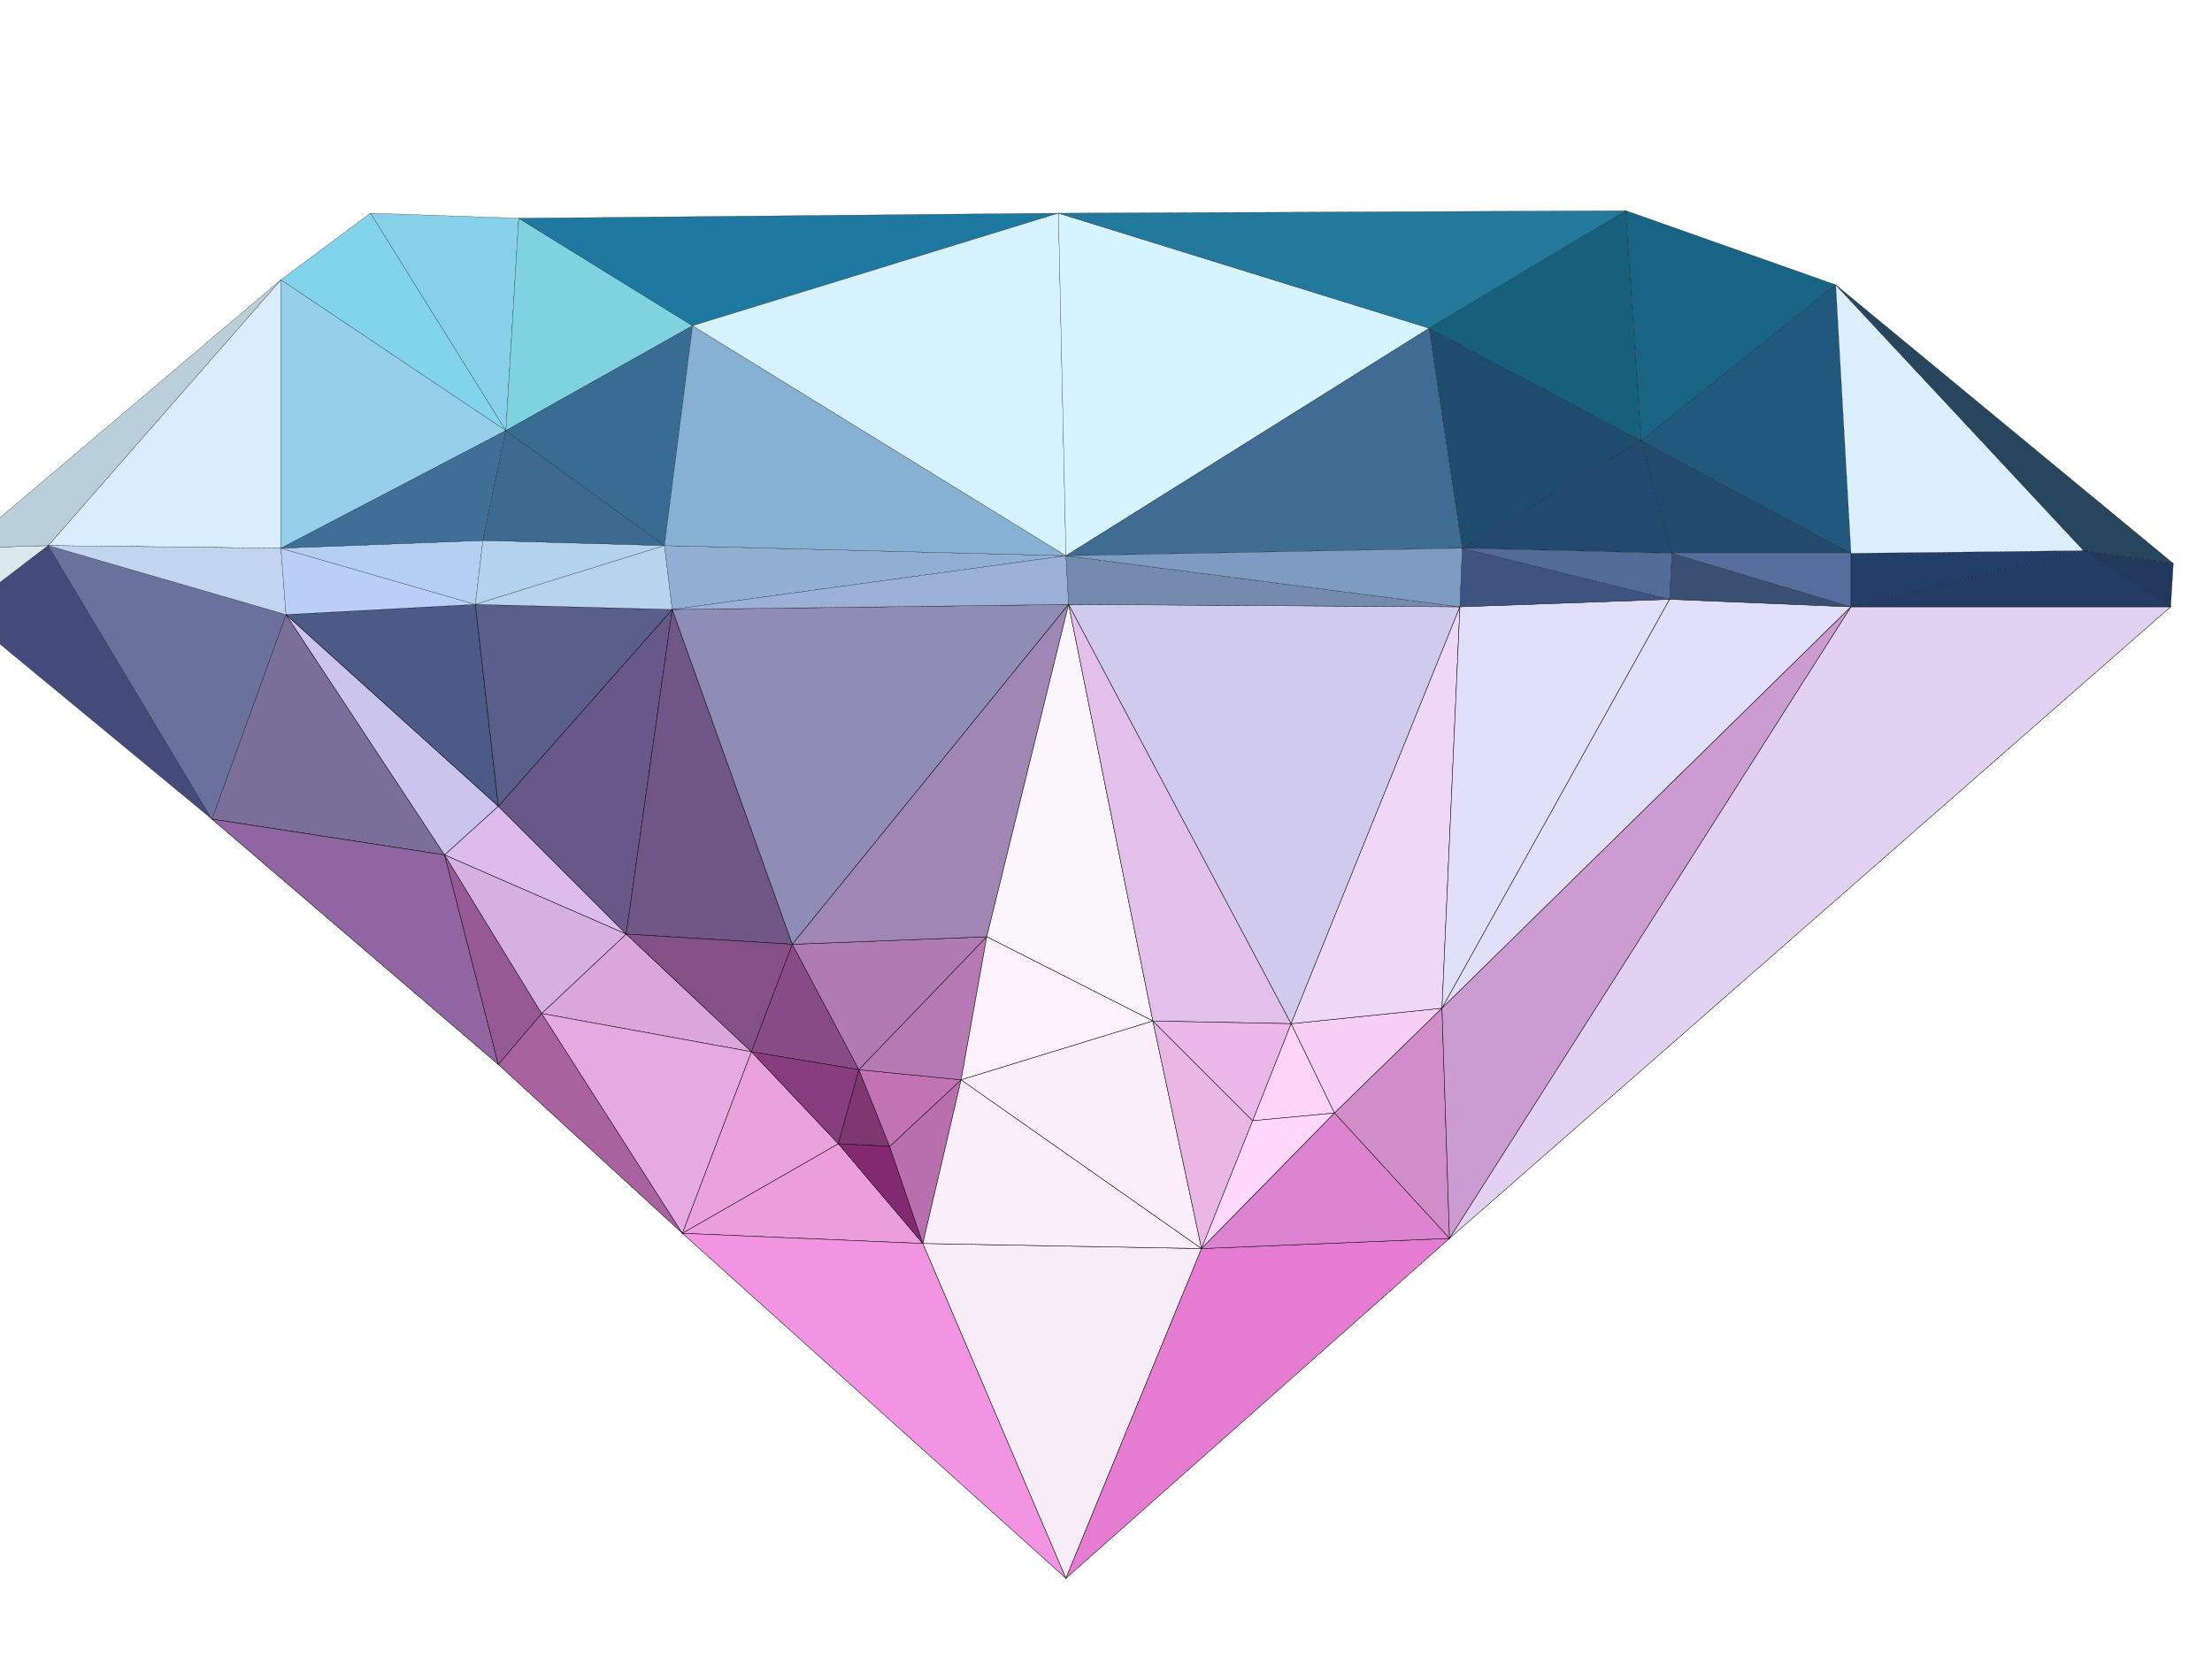
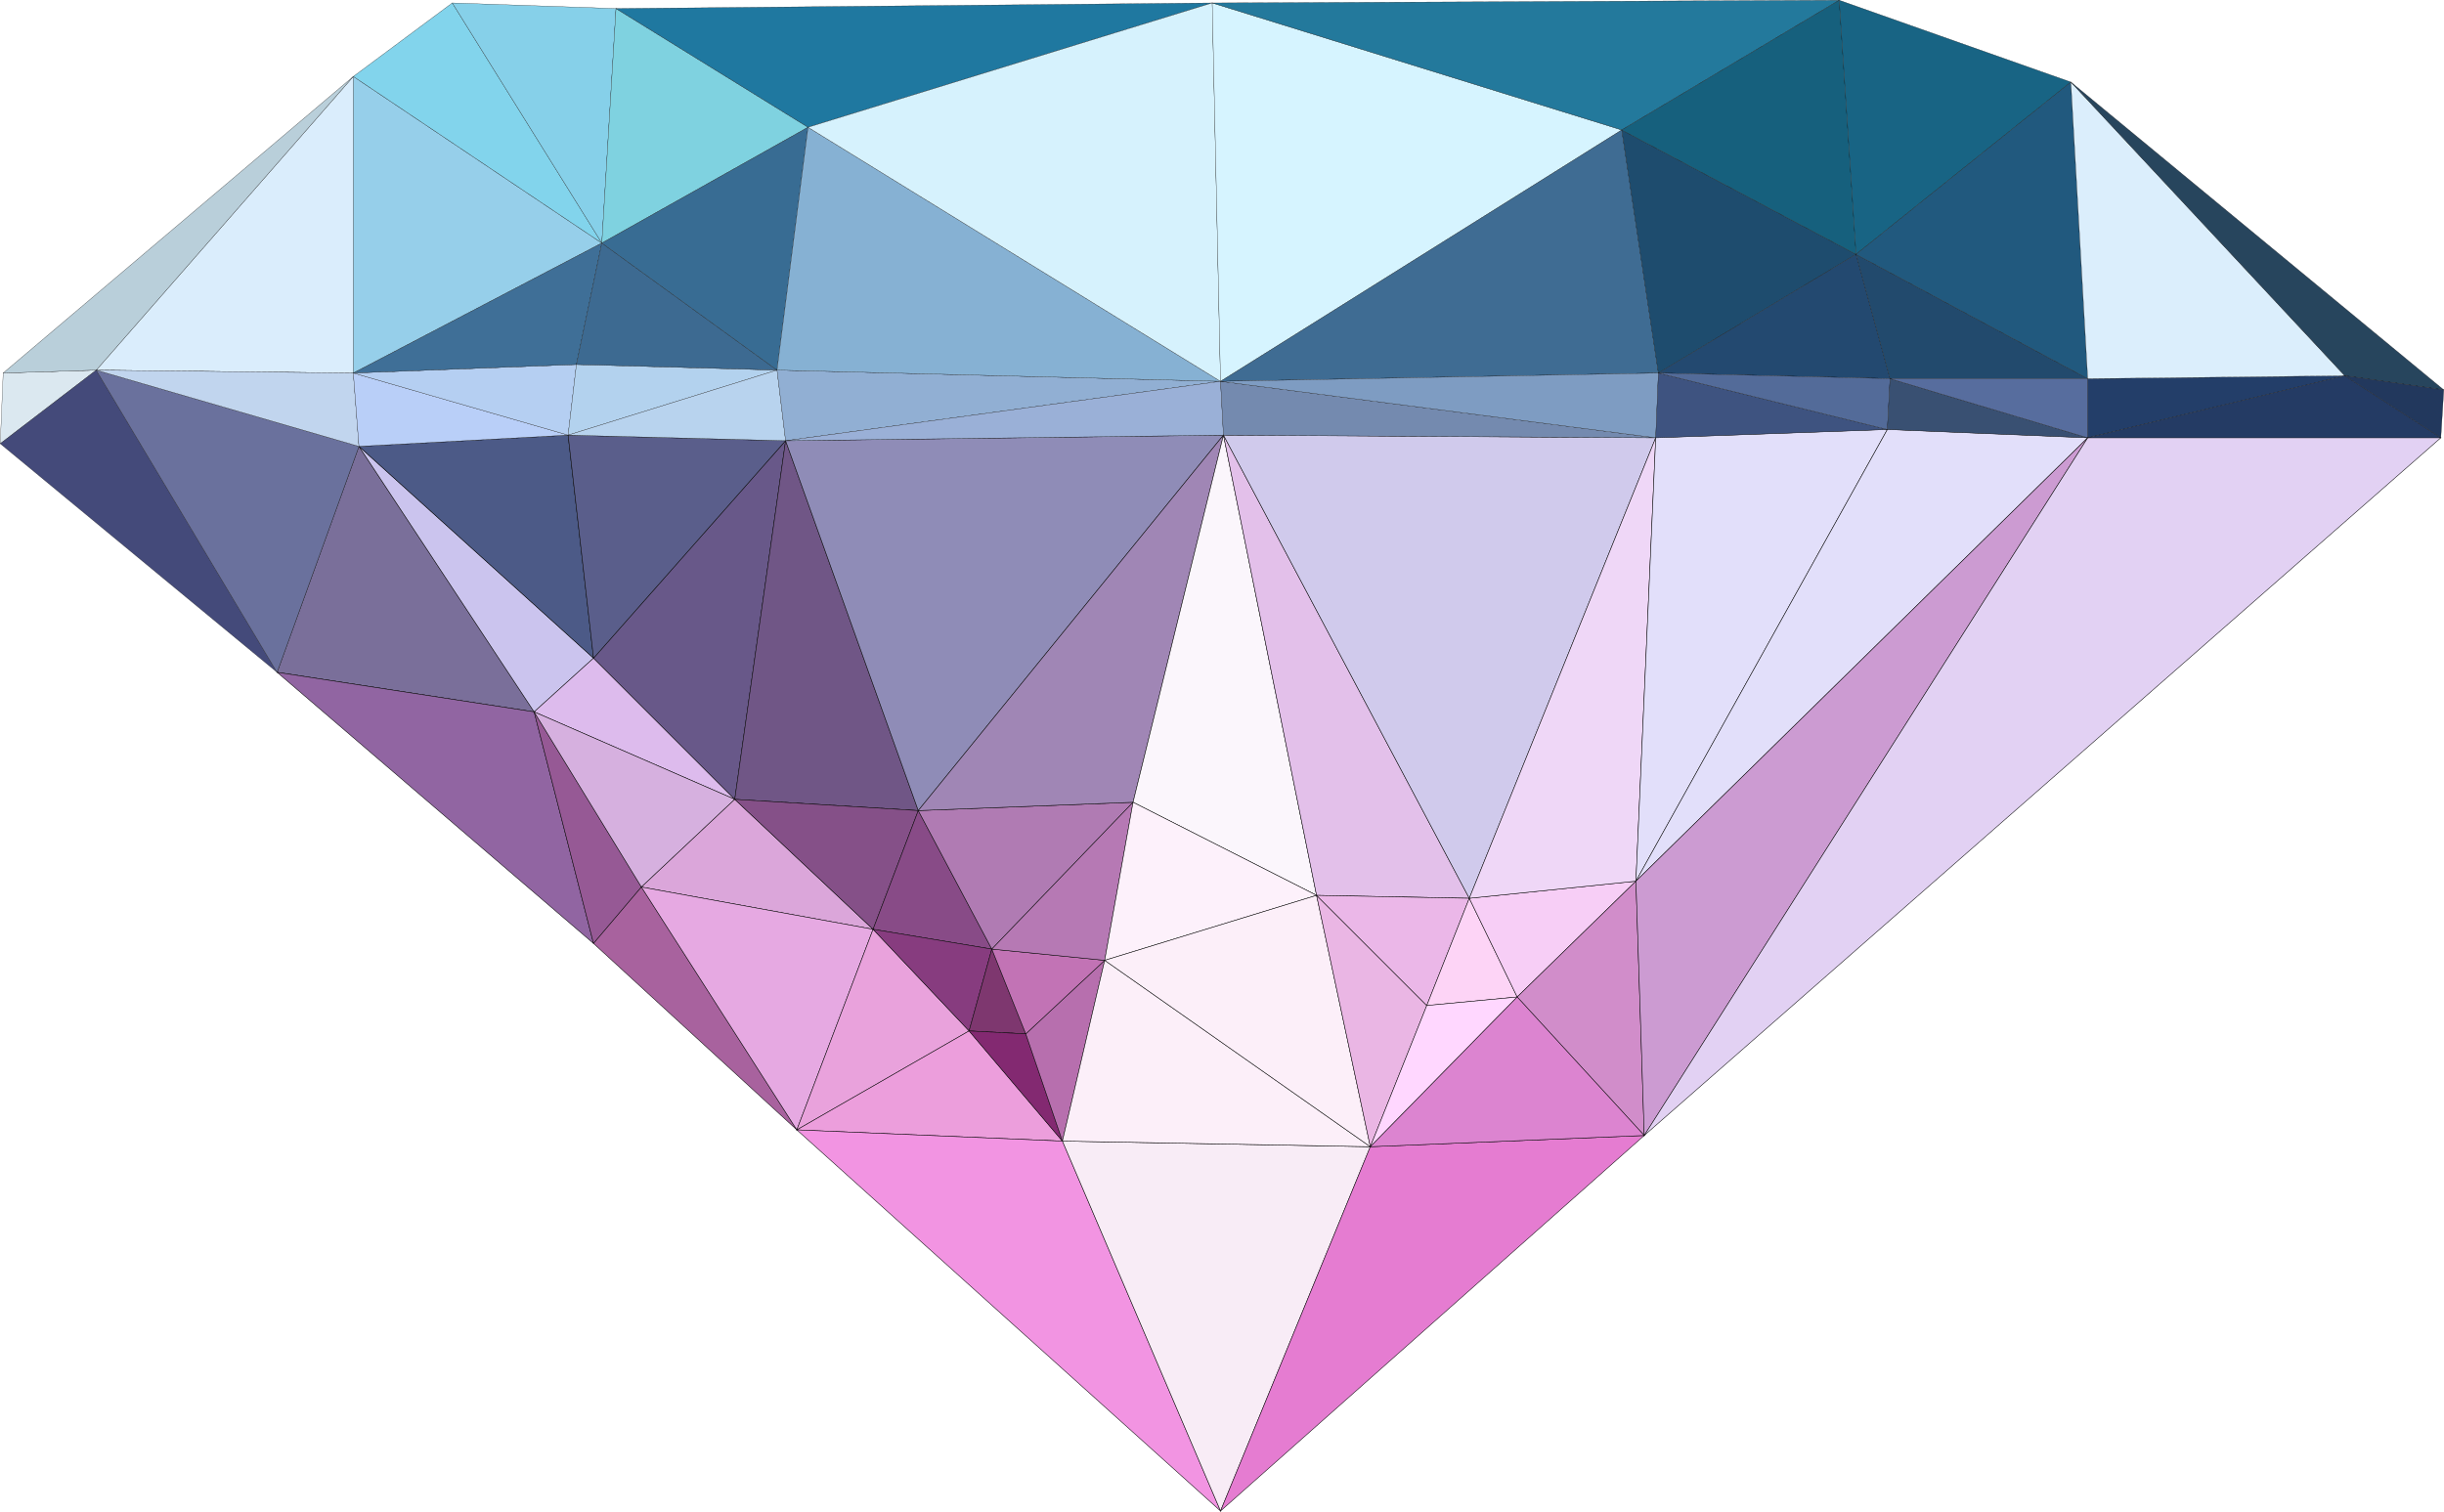
- <svg xmlns="http://www.w3.org/2000/svg" version="1.1" baseProfile="tiny" id="图层_1" x="0px" y="0px" viewBox="0 0 1000 752" xml:space="preserve">
+ <svg xmlns="http://www.w3.org/2000/svg" version="1.1" baseProfile="tiny" id="图层_1" x="0px" y="0px" viewBox="0 0 1000.2 618.9" xml:space="preserve">
  <g>
    <g>
-       <polygon fill="#7A6F9A" stroke="#000000" stroke-width="0.2" stroke-miterlimit="10" points="129.3,277.9 95.8,370.4 201,386.6       " />
-       <polygon fill="#9165A2" stroke="#000000" stroke-width="0.2" stroke-miterlimit="10" points="201,386.6 95.8,370.4 225.3,481.4       " />
-       <polygon fill="#CBC4EE" stroke="#000000" stroke-width="0.2" stroke-miterlimit="10" points="129.3,277.9 201,386.6 225.3,364.6       " />
-       <polygon fill="#4C5A87" stroke="#000000" stroke-width="0.2" stroke-miterlimit="10" points="214.9,273.3 129.3,277.9     225.3,364.6   " />
-       <polygon fill="#965995" stroke="#000000" stroke-width="0.2" stroke-miterlimit="10" points="201,386.6 225.3,481.4 244.9,458.3       " />
-       <polygon fill="#DDBBED" stroke="#000000" stroke-width="0.2" stroke-miterlimit="10" points="225.3,364.6 201,386.6 283.1,422.4       " />
-       <polygon fill="#D6B0DF" stroke="#000000" stroke-width="0.2" stroke-miterlimit="10" points="201,386.6 244.9,458.3 283.1,422.4       " />
-       <polygon fill="#685889" stroke="#000000" stroke-width="0.2" stroke-miterlimit="10" points="225.3,364.6 283.1,422.4     303.9,275.6   " />
-       <polygon fill="#5A5E8B" stroke="#000000" stroke-width="0.2" stroke-miterlimit="10" points="214.9,273.3 225.3,364.6     303.9,275.6   " />
-       <polygon fill="#A8629E" stroke="#000000" stroke-width="0.2" stroke-miterlimit="10" points="244.9,458.3 225.3,481.4     308.5,557.7   " />
-       <polygon fill="#DBA6DA" stroke="#000000" stroke-width="0.2" stroke-miterlimit="10" points="283.1,422.4 244.9,458.3     339.7,475.6   " />
-       <polygon fill="#E6A9E2" stroke="#000000" stroke-width="0.2" stroke-miterlimit="10" points="244.9,458.3 308.5,557.7     339.7,475.6   " />
-       <polygon fill="#705686" stroke="#000000" stroke-width="0.2" stroke-miterlimit="10" points="303.9,275.6 283.1,422.4 358.2,427       " />
-       <polygon fill="#855088" stroke="#000000" stroke-width="0.2" stroke-miterlimit="10" points="283.1,422.4 339.7,475.6 358.2,427       " />
-       <polygon fill="#E9A2DC" stroke="#000000" stroke-width="0.2" stroke-miterlimit="10" points="339.7,475.6 308.5,557.7 379,517.2       " />
-       <polygon fill="#884B87" stroke="#000000" stroke-width="0.2" stroke-miterlimit="10" points="358.2,427 339.7,475.6 388.3,483.7       " />
-       <polygon fill="#873C7F" stroke="#000000" stroke-width="0.2" stroke-miterlimit="10" points="339.7,475.6 379,517.2 388.3,483.7       " />
-       <polygon fill="#7E376F" stroke="#000000" stroke-width="0.2" stroke-miterlimit="10" points="388.3,483.7 379,517.2 402.2,518.4       " />
-       <polygon fill="#EC9EDC" stroke="#000000" stroke-width="0.2" stroke-miterlimit="10" points="379,517.2 308.5,557.7 417.2,562.3       " />
-       <polygon fill="#832971" stroke="#000000" stroke-width="0.2" stroke-miterlimit="10" points="402.2,518.4 379,517.2 417.2,562.3       " />
-       <polygon fill="#B76FAE" stroke="#000000" stroke-width="0.2" stroke-miterlimit="10" points="402.2,518.4 417.2,562.3     434.5,488.3   " />
-       <polygon fill="#C273B5" stroke="#000000" stroke-width="0.2" stroke-miterlimit="10" points="388.3,483.7 402.2,518.4     434.5,488.3   " />
-       <polygon fill="#B07BB3" stroke="#000000" stroke-width="0.2" stroke-miterlimit="10" points="358.2,427 388.3,483.7 446.1,423.6       " />
-       <polygon fill="#B679B4" stroke="#000000" stroke-width="0.2" stroke-miterlimit="10" points="388.3,483.7 434.5,488.3     446.1,423.6   " />
-       <polygon fill="#F294E2" stroke="#000000" stroke-width="0.2" stroke-miterlimit="10" points="417.2,562.3 308.5,557.7     481.9,713.7   " />
-       <polygon fill="#8F8CB7" stroke="#000000" stroke-width="0.2" stroke-miterlimit="10" points="303.9,275.6 358.2,427 483.1,273.3       " />
-       <polygon fill="#A086B5" stroke="#000000" stroke-width="0.2" stroke-miterlimit="10" points="358.2,427 446.1,423.6 483.1,273.3       " />
-       <polygon fill="#FBF6FC" stroke="#000000" stroke-width="0.2" stroke-miterlimit="10" points="483.1,273.3 446.1,423.6     521.2,461.7   " />
-       <polygon fill="#FDF1FB" stroke="#000000" stroke-width="0.2" stroke-miterlimit="10" points="446.1,423.6 434.5,488.3     521.2,461.7   " />
-       <polygon fill="#F8ECF6" stroke="#000000" stroke-width="0.2" stroke-miterlimit="10" points="417.2,562.3 481.9,713.7     543.2,564.6   " />
-       <polygon fill="#FCEFF9" stroke="#000000" stroke-width="0.2" stroke-miterlimit="10" points="434.5,488.3 417.2,562.3     543.2,564.6   " />
-       <polygon fill="#FCEFF9" stroke="#000000" stroke-width="0.2" stroke-miterlimit="10" points="521.2,461.7 434.5,488.3     543.2,564.6   " />
-       <polygon fill="#EAB6E4" stroke="#000000" stroke-width="0.2" stroke-miterlimit="10" points="521.2,461.7 543.2,564.6     566.3,506.8   " />
-       <polygon fill="#E3C0EA" stroke="#000000" stroke-width="0.2" stroke-miterlimit="10" points="483.1,273.3 521.2,461.7     583.7,462.9   " />
-       <polygon fill="#EBB7E8" stroke="#000000" stroke-width="0.2" stroke-miterlimit="10" points="521.2,461.7 566.3,506.8     583.7,462.9   " />
-       <polygon fill="#FDD4F6" stroke="#000000" stroke-width="0.2" stroke-miterlimit="10" points="583.7,462.9 566.3,506.8     603.3,503.3   " />
-       <polygon fill="#FFD7FF" stroke="#000000" stroke-width="0.2" stroke-miterlimit="10" points="566.3,506.8 543.2,564.6     603.3,503.3   " />
-       <polygon fill="#F7CEF6" stroke="#000000" stroke-width="0.2" stroke-miterlimit="10" points="583.7,462.9 603.3,503.3     651.9,455.9   " />
-       <polygon fill="#D18DCA" stroke="#000000" stroke-width="0.2" stroke-miterlimit="10" points="651.9,455.9 603.3,503.3 655.3,560       " />
-       <polygon fill="#E57CD1" stroke="#000000" stroke-width="0.2" stroke-miterlimit="10" points="543.2,564.6 481.9,713.7 655.3,560       " />
-       <polygon fill="#DC84D0" stroke="#000000" stroke-width="0.2" stroke-miterlimit="10" points="603.3,503.3 543.2,564.6 655.3,560       " />
-       <polygon fill="#D0CAEC" stroke="#000000" stroke-width="0.2" stroke-miterlimit="10" points="483.1,273.3 583.7,462.9 660,274.4       " />
-       <polygon fill="#EFD7F7" stroke="#000000" stroke-width="0.2" stroke-miterlimit="10" points="583.7,462.9 651.9,455.9 660,274.4       " />
-       <polygon fill="#E2DFFA" stroke="#000000" stroke-width="0.2" stroke-miterlimit="10" points="660,274.4 651.9,455.9 754.8,271       " />
-       <polygon fill="#E2DFFA" stroke="#000000" stroke-width="0.2" stroke-miterlimit="10" points="754.8,271 651.9,455.9 836.8,274.4       " />
-       <polygon fill="#CC9BD2" stroke="#000000" stroke-width="0.2" stroke-miterlimit="10" points="651.9,455.9 655.3,560 836.8,274.4       " />
-       <polygon fill="#E2D1F3" stroke="#000000" stroke-width="0.2" stroke-miterlimit="10" points="836.8,274.4 655.3,560 981.3,274.4       " />
+       <polygon fill="#7A6F9A" stroke="#000000" stroke-width="0.2" stroke-miterlimit="10" points="146.9,182.7 113.4,275.2     218.6,291.4   " />
+       <polygon fill="#9165A2" stroke="#000000" stroke-width="0.2" stroke-miterlimit="10" points="218.6,291.4 113.4,275.2     242.9,386.2   " />
+       <polygon fill="#CBC4EE" stroke="#000000" stroke-width="0.2" stroke-miterlimit="10" points="146.9,182.7 218.6,291.4     242.9,269.4   " />
+       <polygon fill="#4C5A87" stroke="#000000" stroke-width="0.2" stroke-miterlimit="10" points="232.5,178.1 146.9,182.7     242.9,269.4   " />
+       <polygon fill="#965995" stroke="#000000" stroke-width="0.2" stroke-miterlimit="10" points="218.6,291.4 242.9,386.2     262.5,363.1   " />
+       <polygon fill="#DDBBED" stroke="#000000" stroke-width="0.2" stroke-miterlimit="10" points="242.9,269.4 218.6,291.4     300.7,327.2   " />
+       <polygon fill="#D6B0DF" stroke="#000000" stroke-width="0.2" stroke-miterlimit="10" points="218.6,291.4 262.5,363.1     300.7,327.2   " />
+       <polygon fill="#685889" stroke="#000000" stroke-width="0.2" stroke-miterlimit="10" points="242.9,269.4 300.7,327.2     321.5,180.4   " />
+       <polygon fill="#5A5E8B" stroke="#000000" stroke-width="0.2" stroke-miterlimit="10" points="232.5,178.1 242.9,269.4     321.5,180.4   " />
+       <polygon fill="#A8629E" stroke="#000000" stroke-width="0.2" stroke-miterlimit="10" points="262.5,363.1 242.9,386.2     326.1,462.5   " />
+       <polygon fill="#DBA6DA" stroke="#000000" stroke-width="0.2" stroke-miterlimit="10" points="300.7,327.2 262.5,363.1     357.3,380.4   " />
+       <polygon fill="#E6A9E2" stroke="#000000" stroke-width="0.2" stroke-miterlimit="10" points="262.5,363.1 326.1,462.5     357.3,380.4   " />
+       <polygon fill="#705686" stroke="#000000" stroke-width="0.2" stroke-miterlimit="10" points="321.5,180.4 300.7,327.2     375.8,331.8   " />
+       <polygon fill="#855088" stroke="#000000" stroke-width="0.2" stroke-miterlimit="10" points="300.7,327.2 357.3,380.4     375.8,331.8   " />
+       <polygon fill="#E9A2DC" stroke="#000000" stroke-width="0.2" stroke-miterlimit="10" points="357.3,380.4 326.1,462.5 396.6,422       " />
+       <polygon fill="#884B87" stroke="#000000" stroke-width="0.2" stroke-miterlimit="10" points="375.8,331.8 357.3,380.4     405.9,388.5   " />
+       <polygon fill="#873C7F" stroke="#000000" stroke-width="0.2" stroke-miterlimit="10" points="357.3,380.4 396.6,422 405.9,388.5       " />
+       <polygon fill="#7E376F" stroke="#000000" stroke-width="0.2" stroke-miterlimit="10" points="405.9,388.5 396.6,422 419.8,423.2       " />
+       <polygon fill="#EC9EDC" stroke="#000000" stroke-width="0.2" stroke-miterlimit="10" points="396.6,422 326.1,462.5 434.8,467.1       " />
+       <polygon fill="#832971" stroke="#000000" stroke-width="0.2" stroke-miterlimit="10" points="419.8,423.2 396.6,422 434.8,467.1       " />
+       <polygon fill="#B76FAE" stroke="#000000" stroke-width="0.2" stroke-miterlimit="10" points="419.8,423.2 434.8,467.1     452.1,393.1   " />
+       <polygon fill="#C273B5" stroke="#000000" stroke-width="0.2" stroke-miterlimit="10" points="405.9,388.5 419.8,423.2     452.1,393.1   " />
+       <polygon fill="#B07BB3" stroke="#000000" stroke-width="0.2" stroke-miterlimit="10" points="375.8,331.8 405.9,388.5     463.7,328.4   " />
+       <polygon fill="#B679B4" stroke="#000000" stroke-width="0.2" stroke-miterlimit="10" points="405.9,388.5 452.1,393.1     463.7,328.4   " />
+       <polygon fill="#F294E2" stroke="#000000" stroke-width="0.2" stroke-miterlimit="10" points="434.8,467.1 326.1,462.5     499.5,618.5   " />
+       <polygon fill="#8F8CB7" stroke="#000000" stroke-width="0.2" stroke-miterlimit="10" points="321.5,180.4 375.8,331.8     500.7,178.1   " />
+       <polygon fill="#A086B5" stroke="#000000" stroke-width="0.2" stroke-miterlimit="10" points="375.8,331.8 463.7,328.4     500.7,178.1   " />
+       <polygon fill="#FBF6FC" stroke="#000000" stroke-width="0.2" stroke-miterlimit="10" points="500.7,178.1 463.7,328.4     538.8,366.5   " />
+       <polygon fill="#FDF1FB" stroke="#000000" stroke-width="0.2" stroke-miterlimit="10" points="463.7,328.4 452.1,393.1     538.8,366.5   " />
+       <polygon fill="#F8ECF6" stroke="#000000" stroke-width="0.2" stroke-miterlimit="10" points="434.8,467.1 499.5,618.5     560.8,469.4   " />
+       <polygon fill="#FCEFF9" stroke="#000000" stroke-width="0.2" stroke-miterlimit="10" points="452.1,393.1 434.8,467.1     560.8,469.4   " />
+       <polygon fill="#FCEFF9" stroke="#000000" stroke-width="0.2" stroke-miterlimit="10" points="538.8,366.5 452.1,393.1     560.8,469.4   " />
+       <polygon fill="#EAB6E4" stroke="#000000" stroke-width="0.2" stroke-miterlimit="10" points="538.8,366.5 560.8,469.4     583.9,411.6   " />
+       <polygon fill="#E3C0EA" stroke="#000000" stroke-width="0.2" stroke-miterlimit="10" points="500.7,178.1 538.8,366.5     601.3,367.7   " />
+       <polygon fill="#EBB7E8" stroke="#000000" stroke-width="0.2" stroke-miterlimit="10" points="538.8,366.5 583.9,411.6     601.3,367.7   " />
+       <polygon fill="#FDD4F6" stroke="#000000" stroke-width="0.2" stroke-miterlimit="10" points="601.3,367.7 583.9,411.6     620.9,408.1   " />
+       <polygon fill="#FFD7FF" stroke="#000000" stroke-width="0.2" stroke-miterlimit="10" points="583.9,411.6 560.8,469.4     620.9,408.1   " />
+       <polygon fill="#F7CEF6" stroke="#000000" stroke-width="0.2" stroke-miterlimit="10" points="601.3,367.7 620.9,408.1     669.5,360.7   " />
+       <polygon fill="#D18DCA" stroke="#000000" stroke-width="0.2" stroke-miterlimit="10" points="669.5,360.7 620.9,408.1     672.9,464.8   " />
+       <polygon fill="#E57CD1" stroke="#000000" stroke-width="0.2" stroke-miterlimit="10" points="560.8,469.4 499.5,618.5     672.9,464.8   " />
+       <polygon fill="#DC84D0" stroke="#000000" stroke-width="0.2" stroke-miterlimit="10" points="620.9,408.1 560.8,469.4     672.9,464.8   " />
+       <polygon fill="#D0CAEC" stroke="#000000" stroke-width="0.2" stroke-miterlimit="10" points="500.7,178.1 601.3,367.7     677.6,179.2   " />
+       <polygon fill="#EFD7F7" stroke="#000000" stroke-width="0.2" stroke-miterlimit="10" points="601.3,367.7 669.5,360.7     677.6,179.2   " />
+       <polygon fill="#E2DFFA" stroke="#000000" stroke-width="0.2" stroke-miterlimit="10" points="677.6,179.2 669.5,360.7     772.4,175.8   " />
+       <polygon fill="#E2DFFA" stroke="#000000" stroke-width="0.2" stroke-miterlimit="10" points="772.4,175.8 669.5,360.7     854.4,179.2   " />
+       <polygon fill="#CC9BD2" stroke="#000000" stroke-width="0.2" stroke-miterlimit="10" points="669.5,360.7 672.9,464.8     854.4,179.2   " />
+       <polygon fill="#E2D1F3" stroke="#000000" stroke-width="0.2" stroke-miterlimit="10" points="854.4,179.2 672.9,464.8     998.9,179.2   " />
    </g>
    <g>
-       <polygon fill="#DBE8F0" stroke="#000000" stroke-width="0.1" stroke-miterlimit="10" points="-16.3,247.9 -17.5,276.8 21.8,246.7       " />
-       <polygon fill="#444A7A" stroke="#000000" stroke-width="0.1" stroke-miterlimit="10" points="21.8,246.7 -17.5,276.8 95.8,370.4       " />
-       <polygon fill="#DAEDFC" stroke="#000000" stroke-width="0.1" stroke-miterlimit="10" points="21.8,246.7 127,247.9 127,126.5       " />
-       <polygon fill="#B9CFDA" stroke="#000000" stroke-width="0.1" stroke-miterlimit="10" points="-16.3,247.9 21.8,246.7 127,126.5       " />
-       <polygon fill="#6A719D" stroke="#000000" stroke-width="0.1" stroke-miterlimit="10" points="21.8,246.7 95.8,370.4 129.3,277.9       " />
-       <polygon fill="#C1D5EE" stroke="#000000" stroke-width="0.1" stroke-miterlimit="10" points="127,247.9 21.8,246.7 129.3,277.9       " />
-       <polygon fill="#B9CFF8" stroke="#000000" stroke-width="0.1" stroke-miterlimit="10" points="127,247.9 129.3,277.9 214.9,273.3       " />
-       <polygon fill="#B5CFF2" stroke="#000000" stroke-width="0.1" stroke-miterlimit="10" points="127,247.9 214.9,273.3 218.3,244.4       " />
-       <polygon fill="#96CFEA" stroke="#000000" stroke-width="0.1" stroke-miterlimit="10" points="127,126.5 127,247.9 228.7,194.7       " />
-       <polygon fill="#3F6F97" stroke="#000000" stroke-width="0.1" stroke-miterlimit="10" points="127,247.9 218.3,244.4 228.7,194.7       " />
-       <polygon fill="#82D4EC" stroke="#000000" stroke-width="0.1" stroke-miterlimit="10" points="167.5,96.4 127,126.5 228.7,194.7       " />
-       <polygon fill="#86D0E9" stroke="#000000" stroke-width="0.1" stroke-miterlimit="10" points="167.5,96.4 228.7,194.7 234.5,98.7       " />
-       <polygon fill="#B3D2EE" stroke="#000000" stroke-width="0.1" stroke-miterlimit="10" points="218.3,244.4 214.9,273.3     300.4,246.7   " />
-       <polygon fill="#3D6A91" stroke="#000000" stroke-width="0.1" stroke-miterlimit="10" points="228.7,194.7 218.3,244.4     300.4,246.7   " />
-       <polygon fill="#B8D3EE" stroke="#000000" stroke-width="0.1" stroke-miterlimit="10" points="300.4,246.7 214.9,273.3     303.9,275.6   " />
-       <polygon fill="#7FD2E0" stroke="#000000" stroke-width="0.1" stroke-miterlimit="10" points="234.5,98.7 228.7,194.7 313.1,147.3       " />
-       <polygon fill="#386C93" stroke="#000000" stroke-width="0.1" stroke-miterlimit="10" points="228.7,194.7 300.4,246.7     313.1,147.3   " />
-       <polygon fill="#1F78A0" stroke="#000000" stroke-width="0.1" stroke-miterlimit="10" points="234.5,98.7 313.1,147.3 478.5,96.4       " />
-       <polygon fill="#91AFD3" stroke="#000000" stroke-width="0.1" stroke-miterlimit="10" points="300.4,246.7 303.9,275.6     481.9,251.3   " />
-       <polygon fill="#86B1D3" stroke="#000000" stroke-width="0.1" stroke-miterlimit="10" points="313.1,147.3 300.4,246.7     481.9,251.3   " />
-       <polygon fill="#D6F2FD" stroke="#000000" stroke-width="0.1" stroke-miterlimit="10" points="478.5,96.4 313.1,147.3 481.9,251.3       " />
-       <polygon fill="#9AB0D7" stroke="#000000" stroke-width="0.1" stroke-miterlimit="10" points="481.9,251.3 303.9,275.6     483.1,273.3   " />
-       <polygon fill="#D6F4FF" stroke="#000000" stroke-width="0.1" stroke-miterlimit="10" points="478.5,96.4 481.9,251.3 646.1,148.4       " />
-       <polygon fill="#748AAF" stroke="#000000" stroke-width="0.1" stroke-miterlimit="10" points="481.9,251.3 483.1,273.3 660,274.4       " />
-       <polygon fill="#3F6C93" stroke="#000000" stroke-width="0.1" stroke-miterlimit="10" points="646.1,148.4 481.9,251.3     661.1,247.9   " />
-       <polygon fill="#7E9CC2" stroke="#000000" stroke-width="0.1" stroke-miterlimit="10" points="481.9,251.3 660,274.4 661.1,247.9       " />
-       <polygon fill="#23799C" stroke="#000000" stroke-width="0.1" stroke-miterlimit="10" points="478.5,96.4 646.1,148.4 735.1,95.3       " />
-       <polygon fill="#1E4C6E" stroke="#000000" stroke-width="0.1" stroke-miterlimit="10" points="646.1,148.4 661.1,247.9 742,199.3       " />
-       <polygon fill="#16607D" stroke="#000000" stroke-width="0.1" stroke-miterlimit="10" points="735.1,95.3 646.1,148.4 742,199.3       " />
-       <polygon fill="#3E5380" stroke="#000000" stroke-width="0.1" stroke-miterlimit="10" points="661.1,247.9 660,274.4 754.8,271       " />
-       <polygon fill="#234970" stroke="#000000" stroke-width="0.1" stroke-miterlimit="10" points="742,199.3 661.1,247.9 755.9,250.2       " />
-       <polygon fill="#536B99" stroke="#000000" stroke-width="0.1" stroke-miterlimit="10" points="661.1,247.9 754.8,271 755.9,250.2       " />
-       <polygon fill="#186484" stroke="#000000" stroke-width="0.1" stroke-miterlimit="10" points="735.1,95.3 742,199.3 829.9,128.8       " />
-       <polygon fill="#224A6D" stroke="#000000" stroke-width="0.1" stroke-miterlimit="10" points="742,199.3 755.9,250.2 836.8,250.2       " />
-       <polygon fill="#21597E" stroke="#000000" stroke-width="0.1" stroke-miterlimit="10" points="829.9,128.8 742,199.3 836.8,250.2       " />
-       <polygon fill="#395072" stroke="#000000" stroke-width="0.1" stroke-miterlimit="10" points="755.9,250.2 754.8,271 836.8,274.4       " />
-       <polygon fill="#576D9E" stroke="#000000" stroke-width="0.1" stroke-miterlimit="10" points="836.8,250.2 755.9,250.2     836.8,274.4   " />
-       <polygon fill="#233E69" stroke="#000000" stroke-width="0.1" stroke-miterlimit="10" points="836.8,250.2 836.8,274.4 942,249       " />
-       <polygon fill="#DBEEFC" stroke="#000000" stroke-width="0.1" stroke-miterlimit="10" points="829.9,128.8 836.8,250.2 942,249       " />
-       <polygon fill="#243B64" stroke="#000000" stroke-width="0.1" stroke-miterlimit="10" points="942,249 836.8,274.4 981.3,274.4       " />
-       <polygon fill="#27455D" stroke="#000000" stroke-width="0.1" stroke-miterlimit="10" points="829.9,128.8 942,249 982.5,254.8       " />
-       <polygon fill="#22385D" stroke="#000000" stroke-width="0.1" stroke-miterlimit="10" points="942,249 981.3,274.4 982.5,254.8       " />
+       <polygon fill="#DBE8F0" stroke="#000000" stroke-width="0.1" stroke-miterlimit="10" points="1.3,152.7 0.1,181.6 39.4,151.5       " />
+       <polygon fill="#444A7A" stroke="#000000" stroke-width="0.1" stroke-miterlimit="10" points="39.4,151.5 0.1,181.6 113.4,275.2       " />
+       <polygon fill="#DAEDFC" stroke="#000000" stroke-width="0.1" stroke-miterlimit="10" points="39.4,151.5 144.6,152.7 144.6,31.3       " />
+       <polygon fill="#B9CFDA" stroke="#000000" stroke-width="0.1" stroke-miterlimit="10" points="1.3,152.7 39.4,151.5 144.6,31.3       " />
+       <polygon fill="#6A719D" stroke="#000000" stroke-width="0.1" stroke-miterlimit="10" points="39.4,151.5 113.4,275.2 146.9,182.7       " />
+       <polygon fill="#C1D5EE" stroke="#000000" stroke-width="0.1" stroke-miterlimit="10" points="144.6,152.7 39.4,151.5 146.9,182.7       " />
+       <polygon fill="#B9CFF8" stroke="#000000" stroke-width="0.1" stroke-miterlimit="10" points="144.6,152.7 146.9,182.7     232.5,178.1   " />
+       <polygon fill="#B5CFF2" stroke="#000000" stroke-width="0.1" stroke-miterlimit="10" points="144.6,152.7 232.5,178.1     235.9,149.2   " />
+       <polygon fill="#96CFEA" stroke="#000000" stroke-width="0.1" stroke-miterlimit="10" points="144.6,31.3 144.6,152.7 246.3,99.5       " />
+       <polygon fill="#3F6F97" stroke="#000000" stroke-width="0.1" stroke-miterlimit="10" points="144.6,152.7 235.9,149.2 246.3,99.5       " />
+       <polygon fill="#82D4EC" stroke="#000000" stroke-width="0.1" stroke-miterlimit="10" points="185.1,1.2 144.6,31.3 246.3,99.5       " />
+       <polygon fill="#86D0E9" stroke="#000000" stroke-width="0.1" stroke-miterlimit="10" points="185.1,1.2 246.3,99.5 252.1,3.5       " />
+       <polygon fill="#B3D2EE" stroke="#000000" stroke-width="0.1" stroke-miterlimit="10" points="235.9,149.2 232.5,178.1 318,151.5       " />
+       <polygon fill="#3D6A91" stroke="#000000" stroke-width="0.1" stroke-miterlimit="10" points="246.3,99.5 235.9,149.2 318,151.5       " />
+       <polygon fill="#B8D3EE" stroke="#000000" stroke-width="0.1" stroke-miterlimit="10" points="318,151.5 232.5,178.1 321.5,180.4       " />
+       <polygon fill="#7FD2E0" stroke="#000000" stroke-width="0.1" stroke-miterlimit="10" points="252.1,3.5 246.3,99.5 330.7,52.1       " />
+       <polygon fill="#386C93" stroke="#000000" stroke-width="0.1" stroke-miterlimit="10" points="246.3,99.5 318,151.5 330.7,52.1       " />
+       <polygon fill="#1F78A0" stroke="#000000" stroke-width="0.1" stroke-miterlimit="10" points="252.1,3.5 330.7,52.1 496.1,1.2       " />
+       <polygon fill="#91AFD3" stroke="#000000" stroke-width="0.1" stroke-miterlimit="10" points="318,151.5 321.5,180.4 499.5,156.1       " />
+       <polygon fill="#86B1D3" stroke="#000000" stroke-width="0.1" stroke-miterlimit="10" points="330.7,52.1 318,151.5 499.5,156.1       " />
+       <polygon fill="#D6F2FD" stroke="#000000" stroke-width="0.1" stroke-miterlimit="10" points="496.1,1.2 330.7,52.1 499.5,156.1       " />
+       <polygon fill="#9AB0D7" stroke="#000000" stroke-width="0.1" stroke-miterlimit="10" points="499.5,156.1 321.5,180.4     500.7,178.1   " />
+       <polygon fill="#D6F4FF" stroke="#000000" stroke-width="0.1" stroke-miterlimit="10" points="496.1,1.2 499.5,156.1 663.7,53.2       " />
+       <polygon fill="#748AAF" stroke="#000000" stroke-width="0.1" stroke-miterlimit="10" points="499.5,156.1 500.7,178.1     677.6,179.2   " />
+       <polygon fill="#3F6C93" stroke="#000000" stroke-width="0.1" stroke-miterlimit="10" points="663.7,53.2 499.5,156.1 678.7,152.7       " />
+       <polygon fill="#7E9CC2" stroke="#000000" stroke-width="0.1" stroke-miterlimit="10" points="499.5,156.1 677.6,179.2     678.7,152.7   " />
+       <polygon fill="#23799C" stroke="#000000" stroke-width="0.1" stroke-miterlimit="10" points="496.1,1.2 663.7,53.2 752.7,0.1       " />
+       <polygon fill="#1E4C6E" stroke="#000000" stroke-width="0.1" stroke-miterlimit="10" points="663.7,53.2 678.7,152.7 759.6,104.1       " />
+       <polygon fill="#16607D" stroke="#000000" stroke-width="0.1" stroke-miterlimit="10" points="752.7,0.1 663.7,53.2 759.6,104.1       " />
+       <polygon fill="#3E5380" stroke="#000000" stroke-width="0.1" stroke-miterlimit="10" points="678.7,152.7 677.6,179.2     772.4,175.8   " />
+       <polygon fill="#234970" stroke="#000000" stroke-width="0.1" stroke-miterlimit="10" points="759.6,104.1 678.7,152.7 773.5,155       " />
+       <polygon fill="#536B99" stroke="#000000" stroke-width="0.1" stroke-miterlimit="10" points="678.7,152.7 772.4,175.8 773.5,155       " />
+       <polygon fill="#186484" stroke="#000000" stroke-width="0.1" stroke-miterlimit="10" points="752.7,0.1 759.6,104.1 847.5,33.6       " />
+       <polygon fill="#224A6D" stroke="#000000" stroke-width="0.1" stroke-miterlimit="10" points="759.6,104.1 773.5,155 854.4,155       " />
+       <polygon fill="#21597E" stroke="#000000" stroke-width="0.1" stroke-miterlimit="10" points="847.5,33.6 759.6,104.1 854.4,155       " />
+       <polygon fill="#395072" stroke="#000000" stroke-width="0.1" stroke-miterlimit="10" points="773.5,155 772.4,175.8 854.4,179.2       " />
+       <polygon fill="#576D9E" stroke="#000000" stroke-width="0.1" stroke-miterlimit="10" points="854.4,155 773.5,155 854.4,179.2       " />
+       <polygon fill="#233E69" stroke="#000000" stroke-width="0.1" stroke-miterlimit="10" points="854.4,155 854.4,179.2 959.6,153.8       " />
+       <polygon fill="#DBEEFC" stroke="#000000" stroke-width="0.1" stroke-miterlimit="10" points="847.5,33.6 854.4,155 959.6,153.8       " />
+       <polygon fill="#243B64" stroke="#000000" stroke-width="0.1" stroke-miterlimit="10" points="959.6,153.8 854.4,179.2     998.9,179.2   " />
+       <polygon fill="#27455D" stroke="#000000" stroke-width="0.1" stroke-miterlimit="10" points="847.5,33.6 959.6,153.8     1000.1,159.6   " />
+       <polygon fill="#22385D" stroke="#000000" stroke-width="0.1" stroke-miterlimit="10" points="959.6,153.8 998.9,179.2     1000.1,159.6   " />
    </g>
  </g>
</svg>
